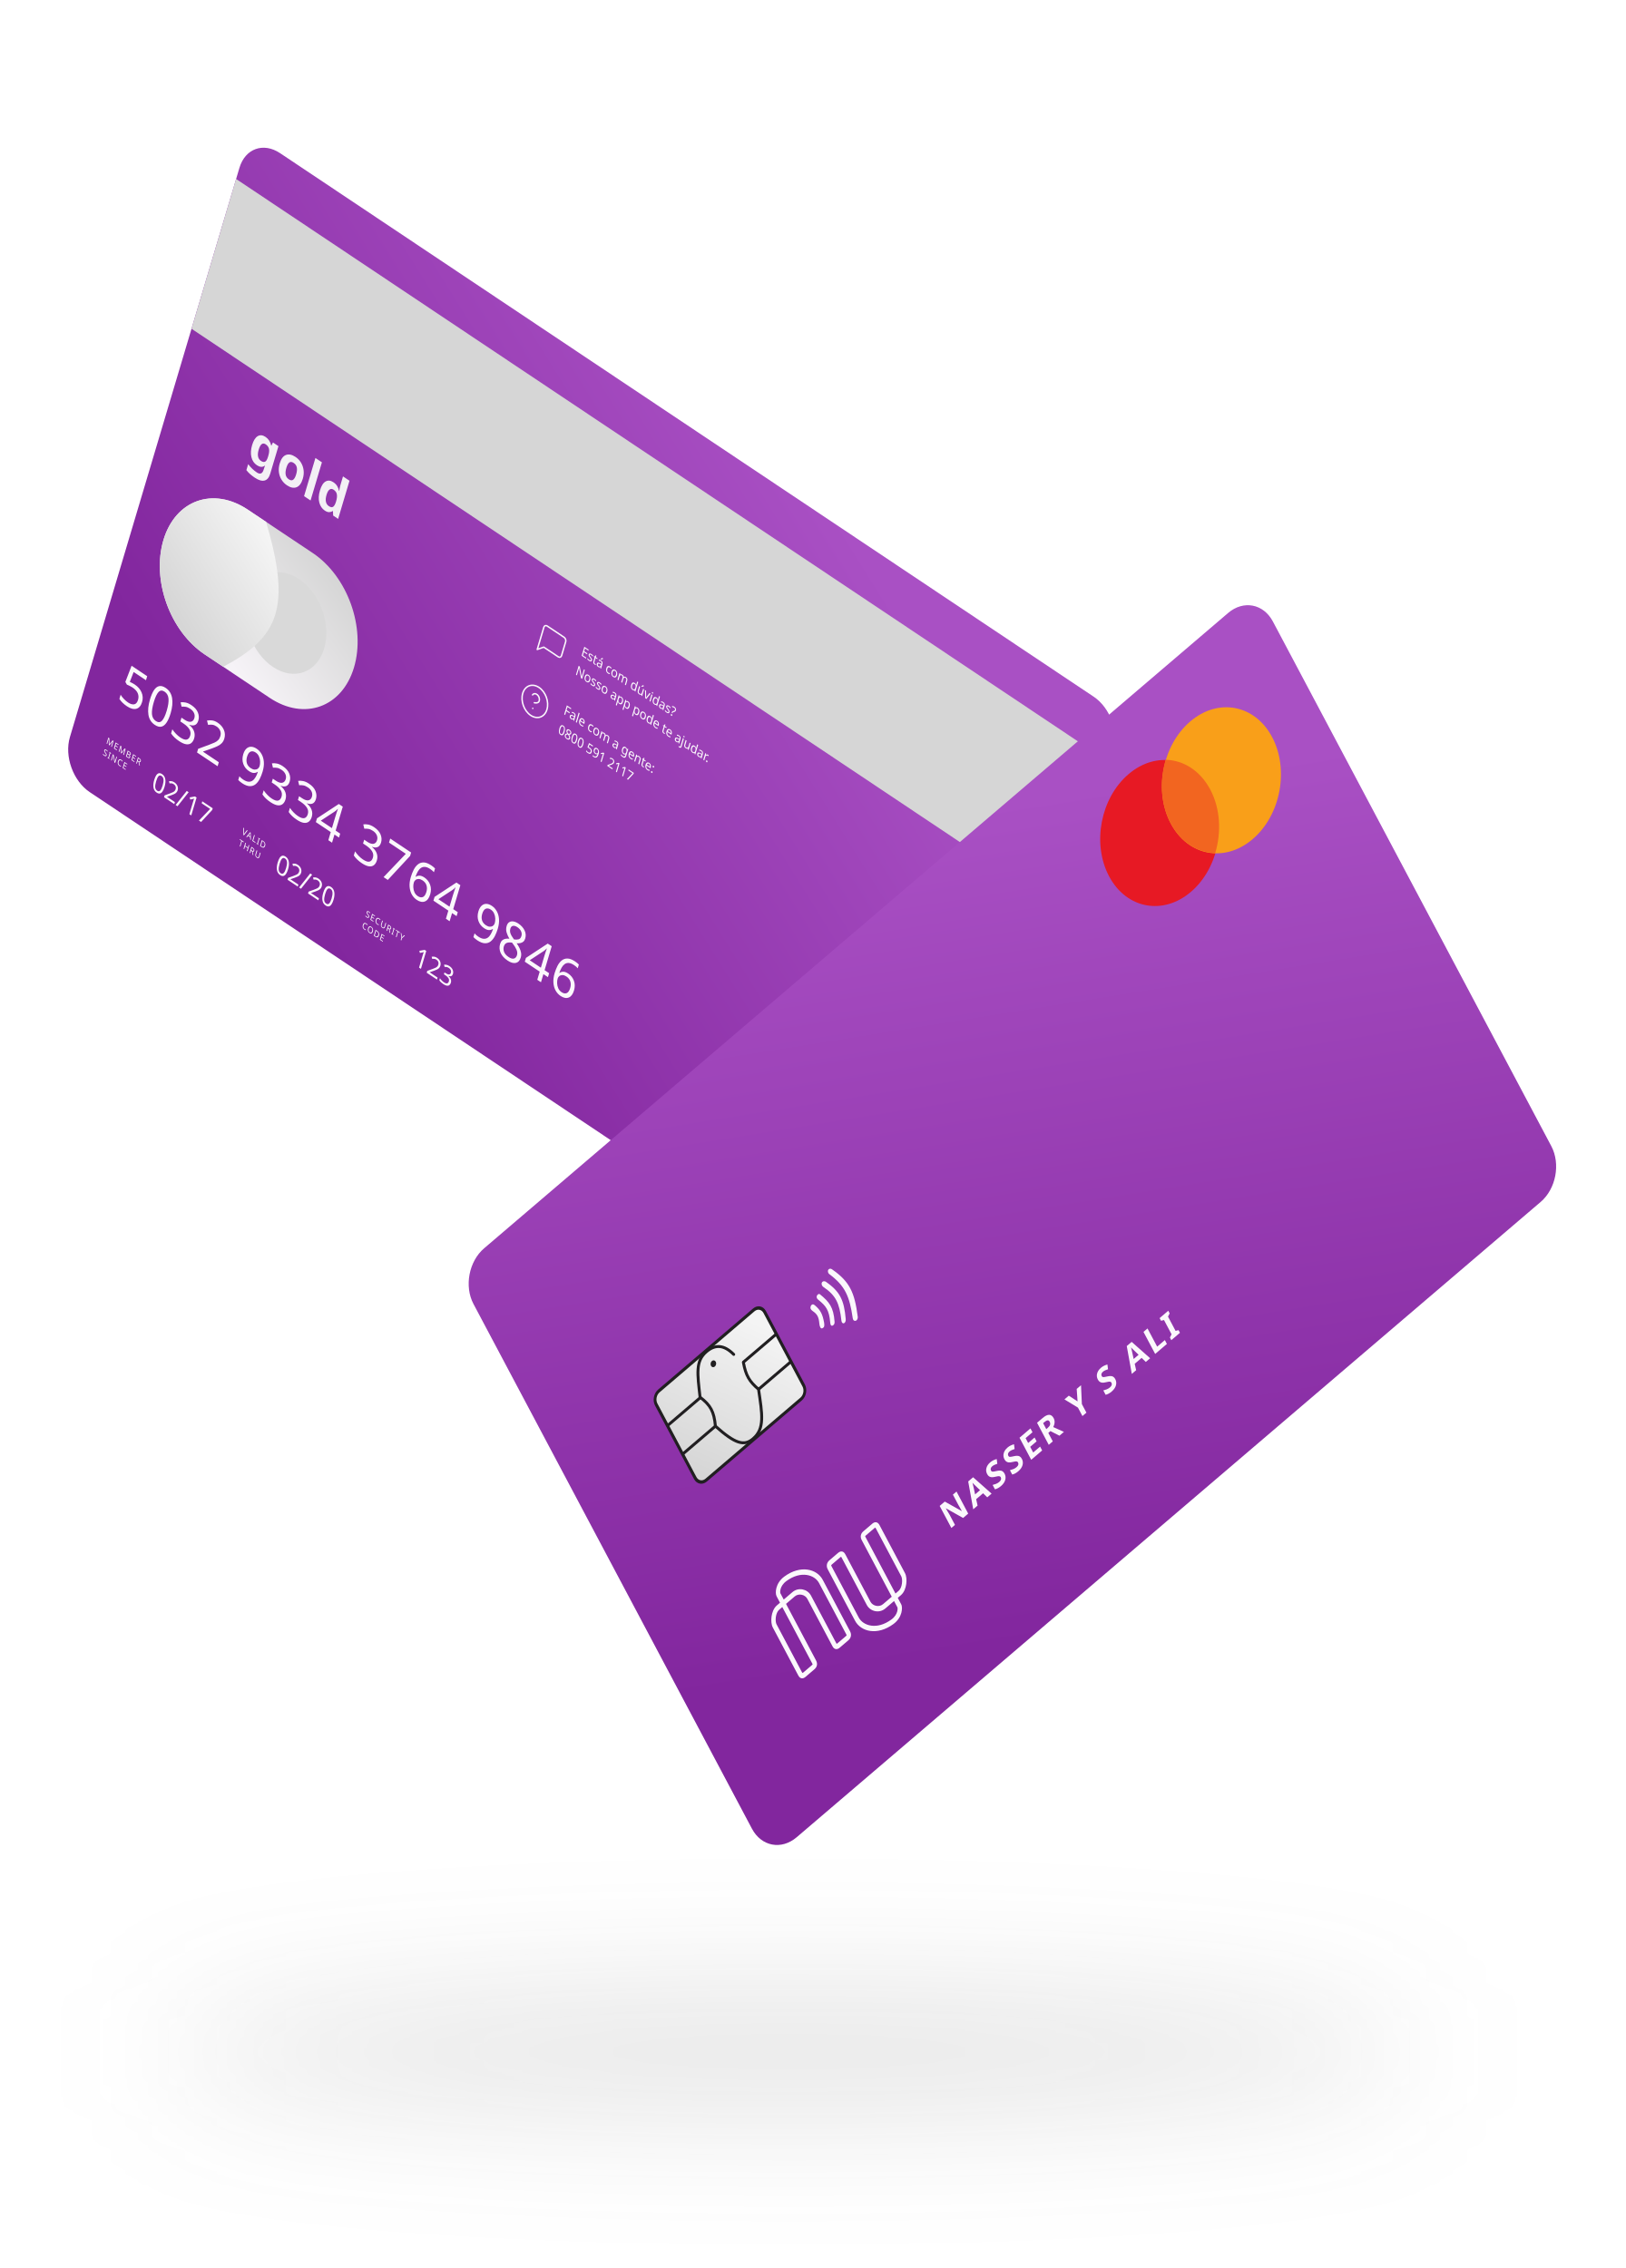
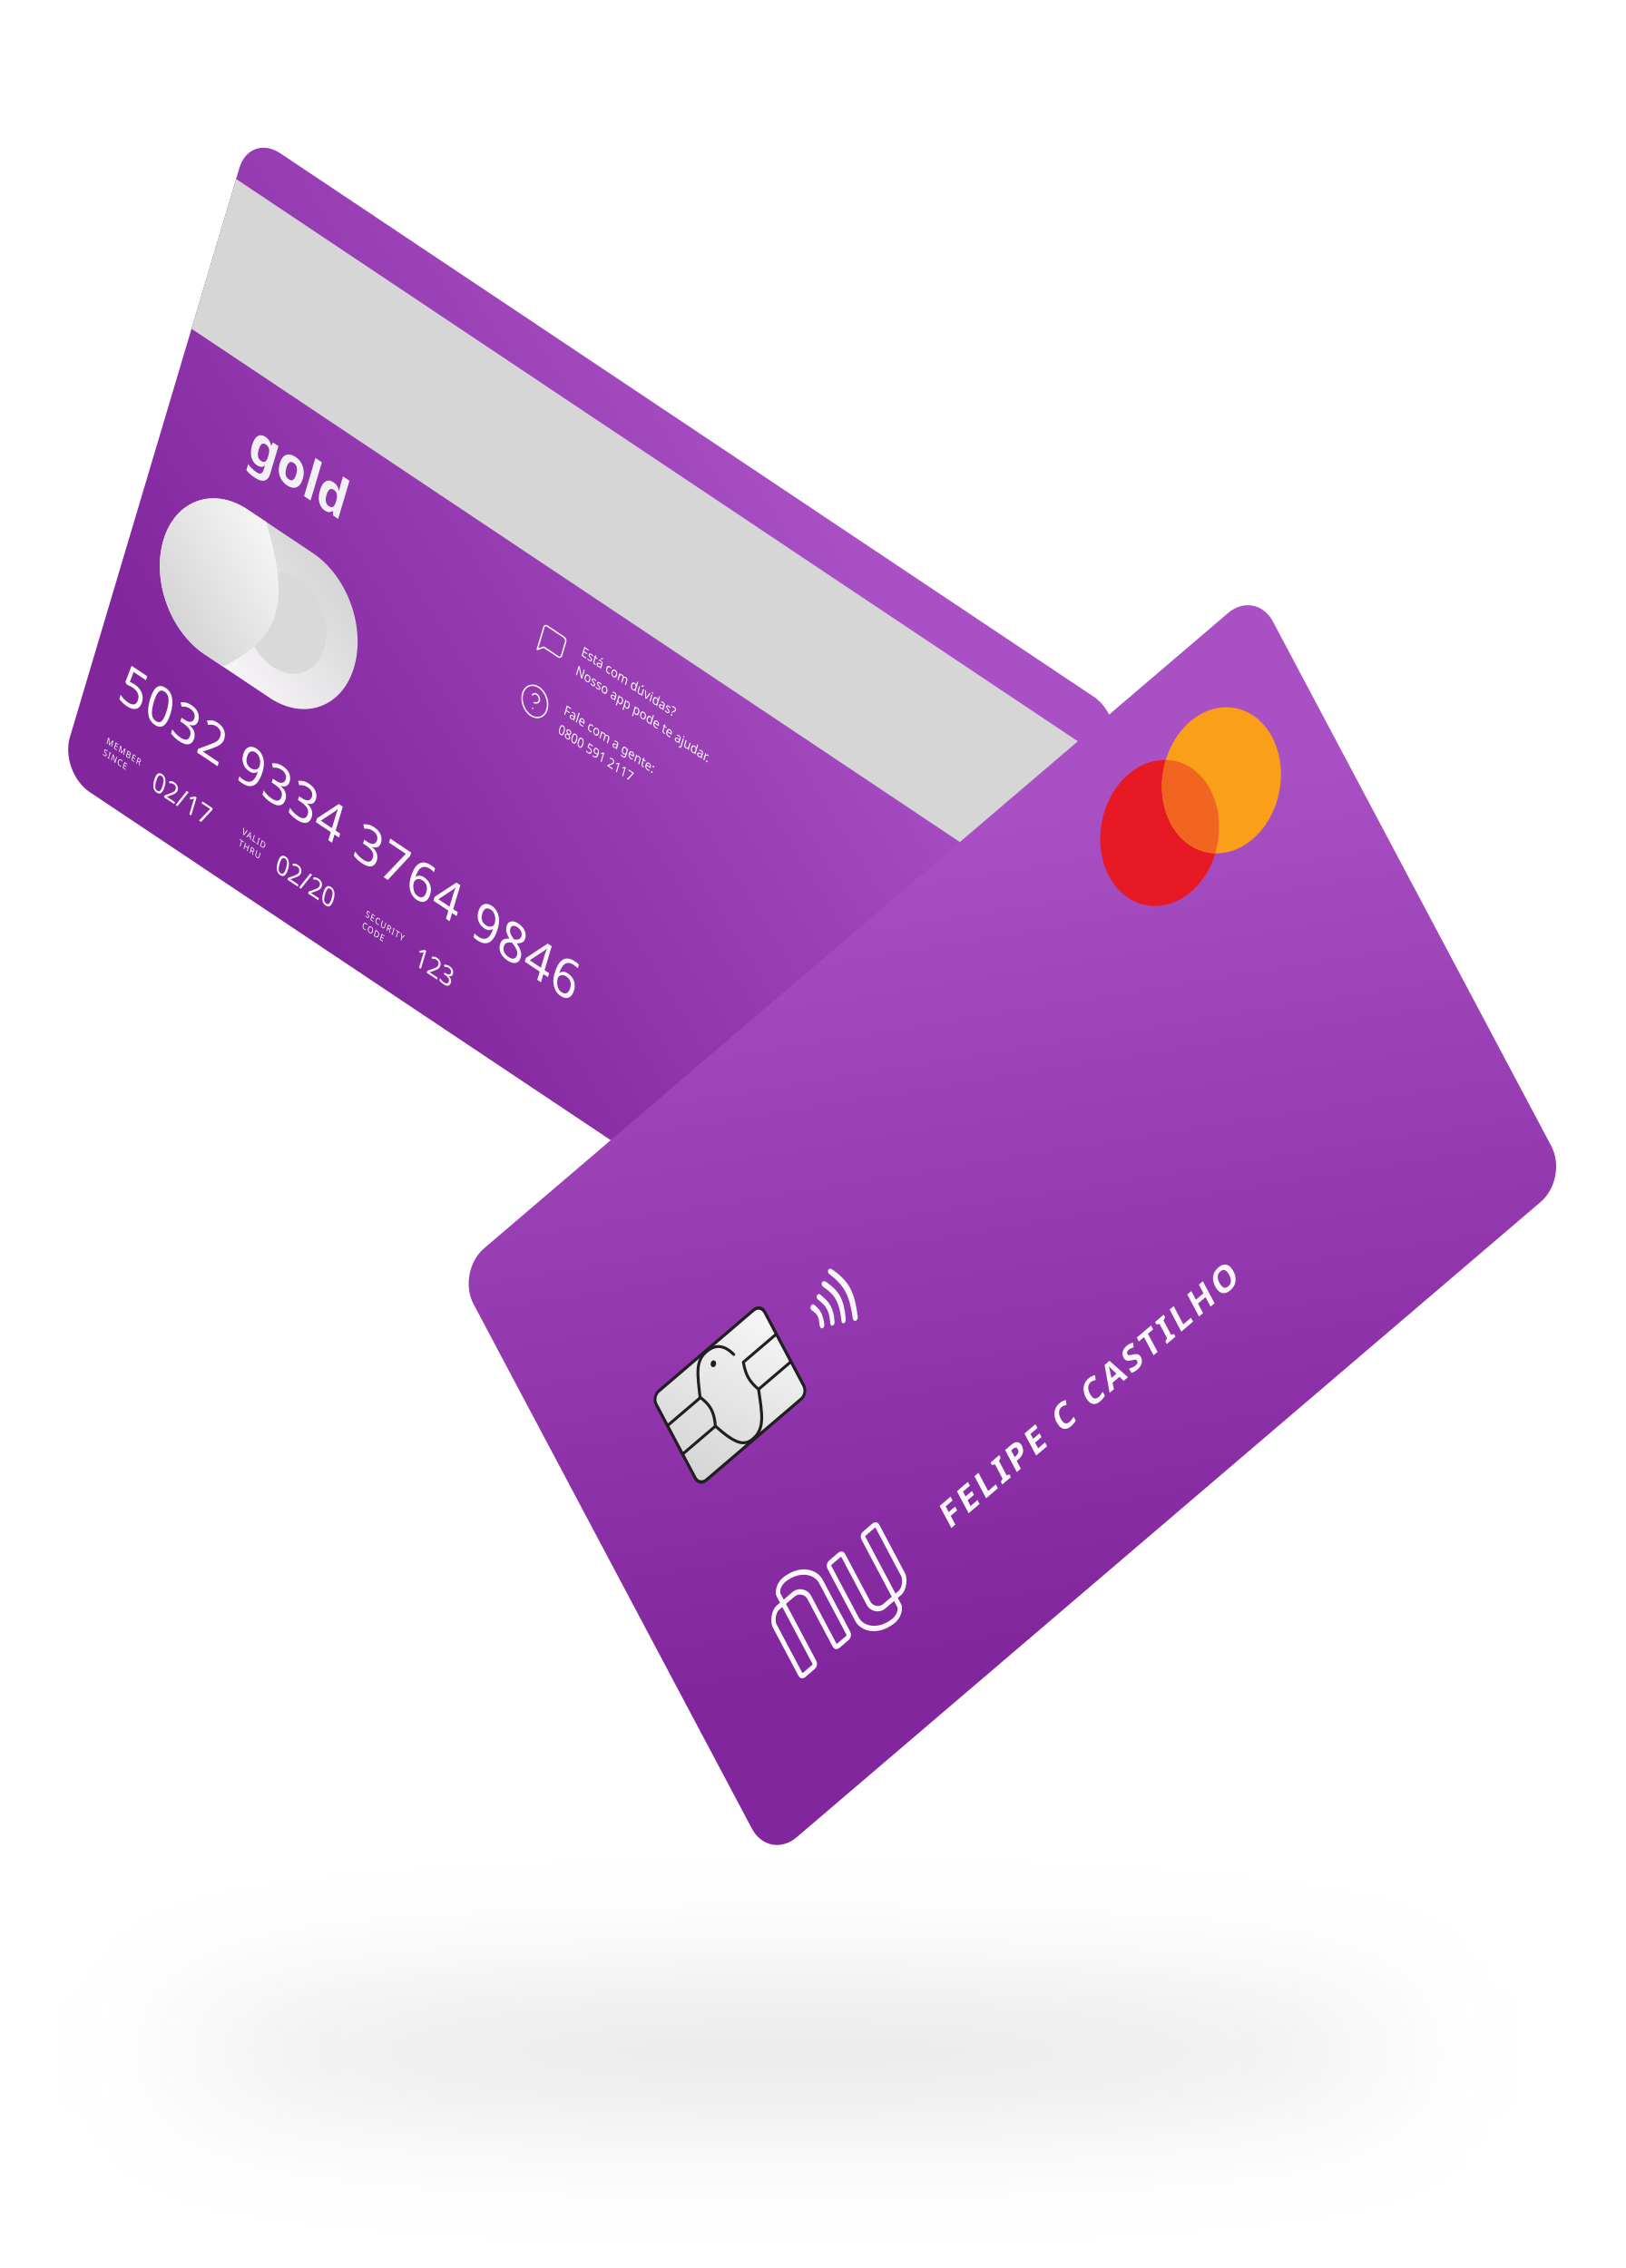
<svg xmlns="http://www.w3.org/2000/svg" viewBox="0 0 819 1143" fill="none">
  <g id="fignu3">
    <g id="fignu3-shadow" filter="url(#filter0_f)">
      <ellipse class="fignu3-shadow" cx="397.5" cy="1034" rx="317.5" ry="30" fill="#464646" fill-opacity="0.15" />
    </g>
    <g id="fignu3-card-verse" class="fignu3-card-verse">
      <rect id="Rectangle 1018" width="529.684" height="336.005" rx="18.341" transform="matrix(0.83147 0.55557 -0.285354 0.958422 125.88 67)" fill="url(#paint0_linear)" />
      <rect id="Rectangle 1019" width="529.684" height="78.751" transform="matrix(0.83147 0.55557 -0.285354 0.958422 118.972 90.2031)" fill="#D6D6D6" />
      <rect id="Rectangle 1020" width="115.502" height="76.126" rx="38.063" transform="matrix(0.83147 0.55557 -0.285354 0.958422 93.208 235.689)" fill="url(#paint1_linear)" />
      <text id="5032 9334 3764 9846" transform="matrix(0.83147 0.55557 -0.285354 0.958422 66.4117 325.69)" fill="#FBF8FC" xml:space="preserve" style="white-space: pre" font-family="Sora" font-size="26.411" letter-spacing="0.03em">
        <tspan x="0" y="27.48">5032 9334 3764 9846</tspan>
      </text>
      <text id="gold" transform="matrix(0.83147 0.55557 -0.285354 0.958422 131.843 204.18)" fill="#F3F0F5" xml:space="preserve" style="white-space: pre" font-family="Sora" font-size="26.411" font-weight="600" letter-spacing="0em">
        <tspan x="0" y="27.48">gold</tspan>
      </text>
      <text id="02/17" transform="matrix(0.83147 0.55557 -0.285354 0.958422 79.6802 384.294)" fill="#FBF8FC" xml:space="preserve" style="white-space: pre" font-family="Sora" font-size="13.205" letter-spacing="0em">
        <tspan x="0" y="13.49">02/17</tspan>
      </text>
      <text id="02/20" transform="matrix(0.83147 0.55557 -0.285354 0.958422 141.9 425.868)" fill="#FBF8FC" xml:space="preserve" style="white-space: pre" font-family="Sora" font-size="13.205" letter-spacing="0em">
        <tspan x="0" y="13.49">02/20</tspan>
      </text>
      <text id="123" transform="matrix(0.83147 0.55557 -0.285354 0.958422 212.049 472.74)" fill="#FBF8FC" xml:space="preserve" style="white-space: pre" font-family="Sora" font-size="13.205" letter-spacing="0em">
        <tspan x="0" y="13.49">123</tspan>
      </text>
      <g id="Group 346">
        <text id="cirrus." transform="matrix(0.83147 0.55557 -0.285354 0.958422 418.382 617.352)" fill="#FBF9FC" xml:space="preserve" style="white-space: pre" font-family="Sora" font-size="9.537" font-weight="600" letter-spacing="0em">
          <tspan x="0" y="9.743">cirrus.</tspan>
        </text>
        <circle id="Ellipse 7" r="22.743" transform="matrix(0.83147 0.55557 -0.285354 0.958422 426.301 595.667)" fill="#0167B2" />
        <circle id="Ellipse 8" r="22.743" transform="matrix(0.83147 0.55557 -0.285354 0.958422 449.481 611.155)" fill="#02A1E2" />
        <path id="Intersect" fill-rule="evenodd" clip-rule="evenodd" d="M432.705 620.515C438.377 619.533 443.131 615.212 445.224 608.18C447.318 601.149 446.288 592.963 442.986 585.984C437.313 586.967 432.56 591.288 430.467 598.319C428.373 605.351 429.403 613.536 432.705 620.515Z" fill="#207CBD" />
      </g>
      <text id="member since" transform="matrix(0.83147 0.55557 -0.285354 0.958422 54.6523 370.1)" fill="#FBF8FC" xml:space="preserve" style="white-space: pre" font-family="Source Sans Pro" font-size="4.402" letter-spacing="0.1em">
        <tspan x="0" y="4.565">MEMBER
</tspan>
        <tspan x="0" y="10.565">SINCE</tspan>
      </text>
      <text id="valid thru" transform="matrix(0.83147 0.55557 -0.285354 0.958422 122.972 415.75)" fill="#FBF8FC" xml:space="preserve" style="white-space: pre" font-family="Source Sans Pro" font-size="4.402" letter-spacing="0.1em">
        <tspan x="0" y="4.565">VALID
</tspan>
        <tspan x="0" y="10.565">THRU</tspan>
      </text>
      <text id="security code" transform="matrix(0.83147 0.55557 -0.285354 0.958422 185.191 457.323)" fill="#FBF8FC" xml:space="preserve" style="white-space: pre" font-family="Source Sans Pro" font-size="4.402" letter-spacing="0.1em">
        <tspan x="0" y="4.565">SECURITY
</tspan>
        <tspan x="0" y="10.565">CODE</tspan>
      </text>
      <path id="Vector" d="M282.942 330.431C282.83 330.804 282.595 331.076 282.288 331.187C281.981 331.298 281.626 331.239 281.303 331.022L273.983 326.131L270.706 327.314L274.055 316.063C274.166 315.691 274.401 315.419 274.708 315.308C275.016 315.197 275.37 315.256 275.694 315.472L284.234 321.179C284.557 321.395 284.823 321.75 284.974 322.167C285.124 322.583 285.146 323.027 285.035 323.4L282.942 330.431Z" stroke="#FBF8FC" stroke-width="0.734" stroke-linecap="round" stroke-linejoin="round" />
      <g id="Group 347">
        <path id="Vector_2" d="M267.403 360.513C270.772 362.764 274.44 361.441 275.596 357.558C276.753 353.674 274.959 348.701 271.59 346.45C268.221 344.199 264.553 345.523 263.397 349.406C262.24 353.289 264.034 358.262 267.403 360.513Z" stroke="#FBF8FC" stroke-width="0.734" stroke-linecap="round" stroke-linejoin="round" />
        <path id="Vector_3" d="M268.349 350.186C268.633 349.812 269.034 349.605 269.481 349.602C269.929 349.598 270.395 349.799 270.796 350.167C271.196 350.536 271.507 351.05 271.672 351.617C271.836 352.184 271.845 352.768 271.696 353.266C271.278 354.672 269.238 354.152 269.238 354.152" stroke="#FBF8FC" stroke-width="0.734" stroke-linecap="round" stroke-linejoin="round" />
        <path id="Vector_4" d="M268.45 356.998L268.456 357.002" stroke="#FBF8FC" stroke-width="0.734" stroke-linecap="round" stroke-linejoin="round" />
      </g>
      <text id="EstÃ¡ com dÃºvidas? Nosso app pode te ajudar." transform="matrix(0.83147 0.55557 -0.285354 0.958422 294.64 323.073)" fill="#FBF8FC" xml:space="preserve" style="white-space: pre" font-family="Source Sans Pro" font-size="6.603" letter-spacing="0em">
        <tspan x="0" y="7.347">Está com dúvidas?
</tspan>
        <tspan x="0" y="17.347">Nosso app pode te ajudar.</tspan>
      </text>
      <text id="Fale com a gente: 0800 591 2117" transform="matrix(0.83147 0.55557 -0.285354 0.958422 285.847 352.605)" fill="#FBF8FC" xml:space="preserve" style="white-space: pre" font-family="Source Sans Pro" font-size="6.603" letter-spacing="0em">
        <tspan x="0" y="7.347">Fale com a gente:
</tspan>
        <tspan x="0" y="17.347">0800 591 2117</tspan>
      </text>
      <circle id="Ellipse 170" r="23.11" transform="matrix(0.83147 0.55557 -0.285354 0.958422 144.132 313.974)" fill="#D9D9D9" />
      <path id="Subtract" fill-rule="evenodd" clip-rule="evenodd" d="M134.078 262.998L124.856 256.836C107.377 245.157 88.345 252.022 82.347 272.17C76.348 292.317 85.655 318.118 103.133 329.797L112.471 336.036C140.484 321.181 146.82 306.267 134.078 262.998Z" fill="url(#paint2_linear)" />
    </g>
    <g id="fignu3-card-front" class="fignu3-card-front">
      <rect id="Rectangle 1021" width="529.684" height="336.005" rx="18.341" transform="matrix(0.760406 -0.649448 0.468701 0.883357 230 641.002)" fill="url(#paint3_linear)" />
      <text id="Nasser Y S Ali" transform="matrix(0.760406 -0.649448 0.468701 0.883357 469.51 754.75)" fill="#FBF8FC" xml:space="preserve" style="white-space: pre" font-family="Sora" font-size="17.607" font-weight="600" letter-spacing="0.1em">
-         <tspan x="0" y="18.486">NASSER Y S ALI</tspan>
+         <tspan x="0" y="18.486">FELIPE C CASTILHO</tspan>
      </text>
      <path id="Union" fill-rule="evenodd" clip-rule="evenodd" d="M393.175 802.863C393.179 802.871 393.181 802.875 393.182 802.875C393.183 802.874 393.181 802.868 393.179 802.856C393.167 802.805 393.129 802.643 393.122 802.34C393.113 801.946 393.16 801.419 393.324 800.821C393.643 799.655 394.426 798.143 396.241 796.808C403.648 791.36 410.517 793.699 412.685 797.785L426.441 823.711C426.583 823.979 426.595 824.113 426.596 824.146C426.581 824.182 426.517 824.304 426.287 824.501L421.979 828.18C421.748 828.377 421.635 828.406 421.603 828.41C421.579 828.397 421.486 828.332 421.344 828.065L408.646 804.132C407.743 802.431 406.143 801.377 404.468 801.033C402.788 800.688 400.869 801.025 399.292 802.371L394.903 806.12L393.175 802.863ZM426.597 824.141C426.598 824.137 426.599 824.134 426.599 824.134C426.599 824.134 426.599 824.137 426.597 824.141ZM421.594 828.41C421.593 828.409 421.595 828.409 421.599 828.41C421.595 828.41 421.594 828.41 421.594 828.41ZM400.448 804.549L396.058 808.297L411.161 836.762C411.523 837.444 411.825 838.302 411.618 839.279C411.416 840.236 410.814 840.879 410.288 841.329L405.901 845.075C405.411 845.494 404.751 845.901 404.009 845.824C403.228 845.744 402.651 845.163 402.237 844.383L389.395 820.179C388.679 818.83 388.49 816.691 388.762 814.703C389.038 812.687 389.841 810.444 391.459 809.062L393.029 807.721L391.298 804.458C391.044 803.979 390.937 803.295 390.921 802.638C390.905 801.928 390.99 801.074 391.242 800.153C391.754 798.281 392.936 796.203 395.226 794.519C403.375 788.525 411.633 790.669 414.559 796.184L428.315 822.111C428.656 822.753 428.909 823.571 428.748 824.5C428.585 825.443 428.055 826.154 427.442 826.678L423.134 830.357C422.521 830.881 421.802 831.236 421.052 831.073C420.313 830.913 419.811 830.308 419.47 829.665L406.772 805.733C406.235 804.723 405.185 803.956 403.935 803.699C402.691 803.444 401.41 803.727 400.448 804.549ZM392.614 811.239L394.184 809.898L409.287 838.362C409.404 838.582 409.453 838.725 409.473 838.806C409.422 838.878 409.32 838.991 409.133 839.152L404.746 842.898C404.508 843.102 404.396 843.127 404.373 843.13C404.34 843.113 404.248 843.039 404.111 842.783L391.269 818.578C390.927 817.934 390.715 816.528 390.933 814.936C391.147 813.372 391.726 811.998 392.614 811.239ZM404.386 843.136C404.386 843.136 404.383 843.135 404.376 843.132C404.383 843.133 404.386 843.135 404.386 843.136ZM452.222 810.124C452.218 810.115 452.215 810.111 452.215 810.112C452.214 810.112 452.216 810.118 452.218 810.13C452.23 810.181 452.268 810.344 452.275 810.646C452.284 811.04 452.237 811.567 452.073 812.165C451.754 813.332 450.97 814.844 449.156 816.178C441.749 821.626 434.88 819.287 432.712 815.202L418.956 789.275C418.814 789.007 418.802 788.873 418.801 788.841C418.816 788.805 418.88 788.682 419.11 788.486L423.418 784.806C423.649 784.609 423.762 784.58 423.794 784.577C423.817 784.589 423.911 784.654 424.053 784.922L436.751 808.854C437.654 810.556 439.254 811.61 440.928 811.953C442.609 812.299 444.528 811.962 446.104 810.615L450.494 806.866L452.222 810.124ZM418.8 788.845C418.799 788.85 418.798 788.852 418.798 788.852C418.797 788.852 418.798 788.85 418.8 788.845ZM423.803 784.577C423.803 784.577 423.801 784.577 423.797 784.576C423.801 784.576 423.803 784.576 423.803 784.577ZM444.949 808.438L449.339 804.689L434.236 776.225C433.874 775.542 433.572 774.684 433.778 773.707C433.98 772.751 434.582 772.107 435.109 771.657L439.496 767.911C439.986 767.492 440.646 767.086 441.387 767.162C442.168 767.243 442.746 767.824 443.159 768.603L456.002 792.807C456.718 794.157 456.907 796.295 456.635 798.284C456.359 800.299 455.556 802.542 453.938 803.925L452.368 805.265L454.099 808.528C454.353 809.007 454.46 809.692 454.475 810.349C454.492 811.058 454.407 811.913 454.155 812.834C453.643 814.706 452.46 816.783 450.171 818.467C442.022 824.461 433.764 822.317 430.838 816.802L417.081 790.876C416.741 790.233 416.488 789.415 416.649 788.487C416.812 787.543 417.342 786.832 417.955 786.308L422.263 782.629C422.876 782.105 423.595 781.75 424.345 781.913C425.084 782.073 425.586 782.678 425.927 783.321L438.625 807.253C439.161 808.264 440.212 809.03 441.462 809.287C442.706 809.542 443.987 809.26 444.949 808.438ZM452.783 801.747L451.213 803.088L436.11 774.624C435.993 774.404 435.943 774.261 435.924 774.18C435.975 774.109 436.076 773.995 436.264 773.834L440.651 770.088C440.889 769.885 441.001 769.859 441.024 769.856C441.057 769.874 441.149 769.947 441.285 770.204L454.128 794.408C454.47 795.053 454.682 796.458 454.464 798.05C454.25 799.615 453.671 800.989 452.783 801.747ZM441.011 769.851C441.011 769.85 441.014 769.851 441.021 769.854C441.014 769.853 441.011 769.851 441.011 769.851Z" fill="#FBF8FC" />
      <circle id="Ellipse 171" r="33.564" transform="matrix(0.760406 -0.649448 0.468701 0.883357 584.355 419.812)" fill="#E71924" />
      <circle id="Ellipse 172" r="33.564" transform="matrix(0.760406 -0.649448 0.468701 0.883357 615.46 393.245)" fill="#F99F19" />
      <path id="Intersect_2" fill-rule="evenodd" clip-rule="evenodd" d="M612.32 429.922C615.507 419.323 614.896 407.472 609.816 397.897C604.735 388.323 596.311 383.145 587.372 382.902C584.185 393.501 584.796 405.352 589.876 414.927C594.957 424.502 603.381 429.68 612.32 429.922Z" fill="#F26520" />
      <g id="Group 348">
        <rect id="Rectangle 344" x="0.967" y="0.184" width="71.848" height="50.871" rx="4.458" transform="matrix(0.760406 -0.649448 0.468701 0.883357 327.751 704.374)" fill="url(#paint4_linear)" stroke="#211F21" stroke-width="1.573" />
        <path id="Vector 9" d="M336.515 718.332L352.865 704.367" stroke="#211F21" stroke-width="1.467" stroke-linecap="round" />
        <path id="Vector 10" d="M344.134 732.692L360.126 719.034" stroke="#211F21" stroke-width="1.467" stroke-linecap="round" />
        <path id="Vector 11" d="M382.418 699.996L398.369 686.372" stroke="#211F21" stroke-width="1.467" stroke-linecap="round" />
        <path id="Vector 12" d="M374.804 686.302L390.995 672.474" stroke="#211F21" stroke-width="1.467" stroke-linecap="round" />
        <circle id="Ellipse 12" r="1.573" transform="matrix(0.760406 -0.649448 0.468701 0.883357 359.453 687.295)" fill="#211F21" />
        <g id="Vector 13">
          <path d="M429.669 664.301C428.059 653.213 425.826 648.085 417.917 642.152C417.077 641.522 417.015 640.453 417.332 639.958C417.649 639.463 418.348 639.09 419.219 639.692C428.07 645.803 430.634 651.278 432.201 663.612C432.294 664.879 431.609 665.633 430.974 665.669C430.232 665.711 429.805 665.238 429.669 664.301Z" fill="#FBF8FC" />
          <path d="M414.098 646.423C413.822 646.995 414.033 648.091 415.005 648.678C421.128 652.871 422.986 656.673 423.977 665.587C424.055 666.504 424.626 667.104 425.236 666.868C425.957 666.589 426.218 665.65 426.14 664.749C425.306 655.089 423.208 650.921 416.185 645.987C415.536 645.531 414.512 645.564 414.098 646.423Z" fill="#FBF8FC" />
          <path d="M411.708 652.84C411.233 653.582 411.535 654.442 412.292 655.034C416.232 658.11 417.801 660.381 418.315 666.384C418.366 667.462 418.683 668.382 419.497 668.066C420.312 667.751 420.58 666.922 420.524 666.179C420 658.74 417.858 656.148 413.15 652.281C412.748 651.951 412.183 652.097 411.708 652.84Z" fill="#FBF8FC" />
          <path d="M408.504 658.269C408.151 659.243 408.439 660.019 409.533 660.756C411.838 662.335 412.542 663.726 412.852 667.01C412.965 668.479 413.483 669.837 414.403 669.388C415.324 668.938 415.503 668.307 415.261 666.636C414.475 662.365 413.554 660.357 410.591 657.833C409.854 657.151 409.056 657.125 408.504 658.269Z" fill="#FBF8FC" />
        </g>
        <path id="Vector 14" d="M369.701 682.582C364.959 677.835 360.521 677.295 355.935 681.212C350.352 685.98 351.395 692.266 352.742 704.135C358.07 708.203 359.788 711.378 360.485 718.728C370.379 727.588 374.973 728.995 379.486 725.052C385.468 719.943 384.046 712.599 382.218 700.166C377.612 696.212 375.839 693.374 374.564 686.575" stroke="#211F21" stroke-width="1.467" stroke-linecap="round" />
      </g>
    </g>
  </g>
  <defs>
    <filter id="filter0_f" x="13" y="937" width="769" height="194" filterUnits="userSpaceOnUse" color-interpolation-filters="sRGB">
      <feFlood flood-opacity="0" result="BackgroundImageFix" />
      <feBlend mode="normal" in="SourceGraphic" in2="BackgroundImageFix" result="shape" />
      <feGaussianBlur stdDeviation="33.5" result="effect1_foregroundBlur" />
    </filter>
    <linearGradient id="paint0_linear" x1="447.583" y1="45.361" x2="259.777" y2="386.622" gradientUnits="userSpaceOnUse">
      <stop stop-color="#A950C4" />
      <stop offset="1" stop-color="#82269E" />
    </linearGradient>
    <linearGradient id="paint1_linear" x1="60.892" y1="76.298" x2="92.805" y2="4.402" gradientUnits="userSpaceOnUse">
      <stop stop-color="#F6F3F7" />
      <stop offset="1" stop-color="#D6D6D6" />
    </linearGradient>
    <linearGradient id="paint2_linear" x1="135.776" y1="268.347" x2="82.841" y2="300.869" gradientUnits="userSpaceOnUse">
      <stop stop-color="#F5F5F5" />
      <stop offset="1" stop-color="#D6D6D6" />
    </linearGradient>
    <linearGradient id="paint3_linear" x1="447.583" y1="45.361" x2="259.777" y2="386.622" gradientUnits="userSpaceOnUse">
      <stop stop-color="#A950C4" />
      <stop offset="1" stop-color="#82269E" />
    </linearGradient>
    <linearGradient id="paint4_linear" x1="67.239" y1="7.246" x2="5.613" y2="48.33" gradientUnits="userSpaceOnUse">
      <stop stop-color="#F4F4F4" />
      <stop offset="1" stop-color="#D6D6D6" />
    </linearGradient>
  </defs>
</svg>
